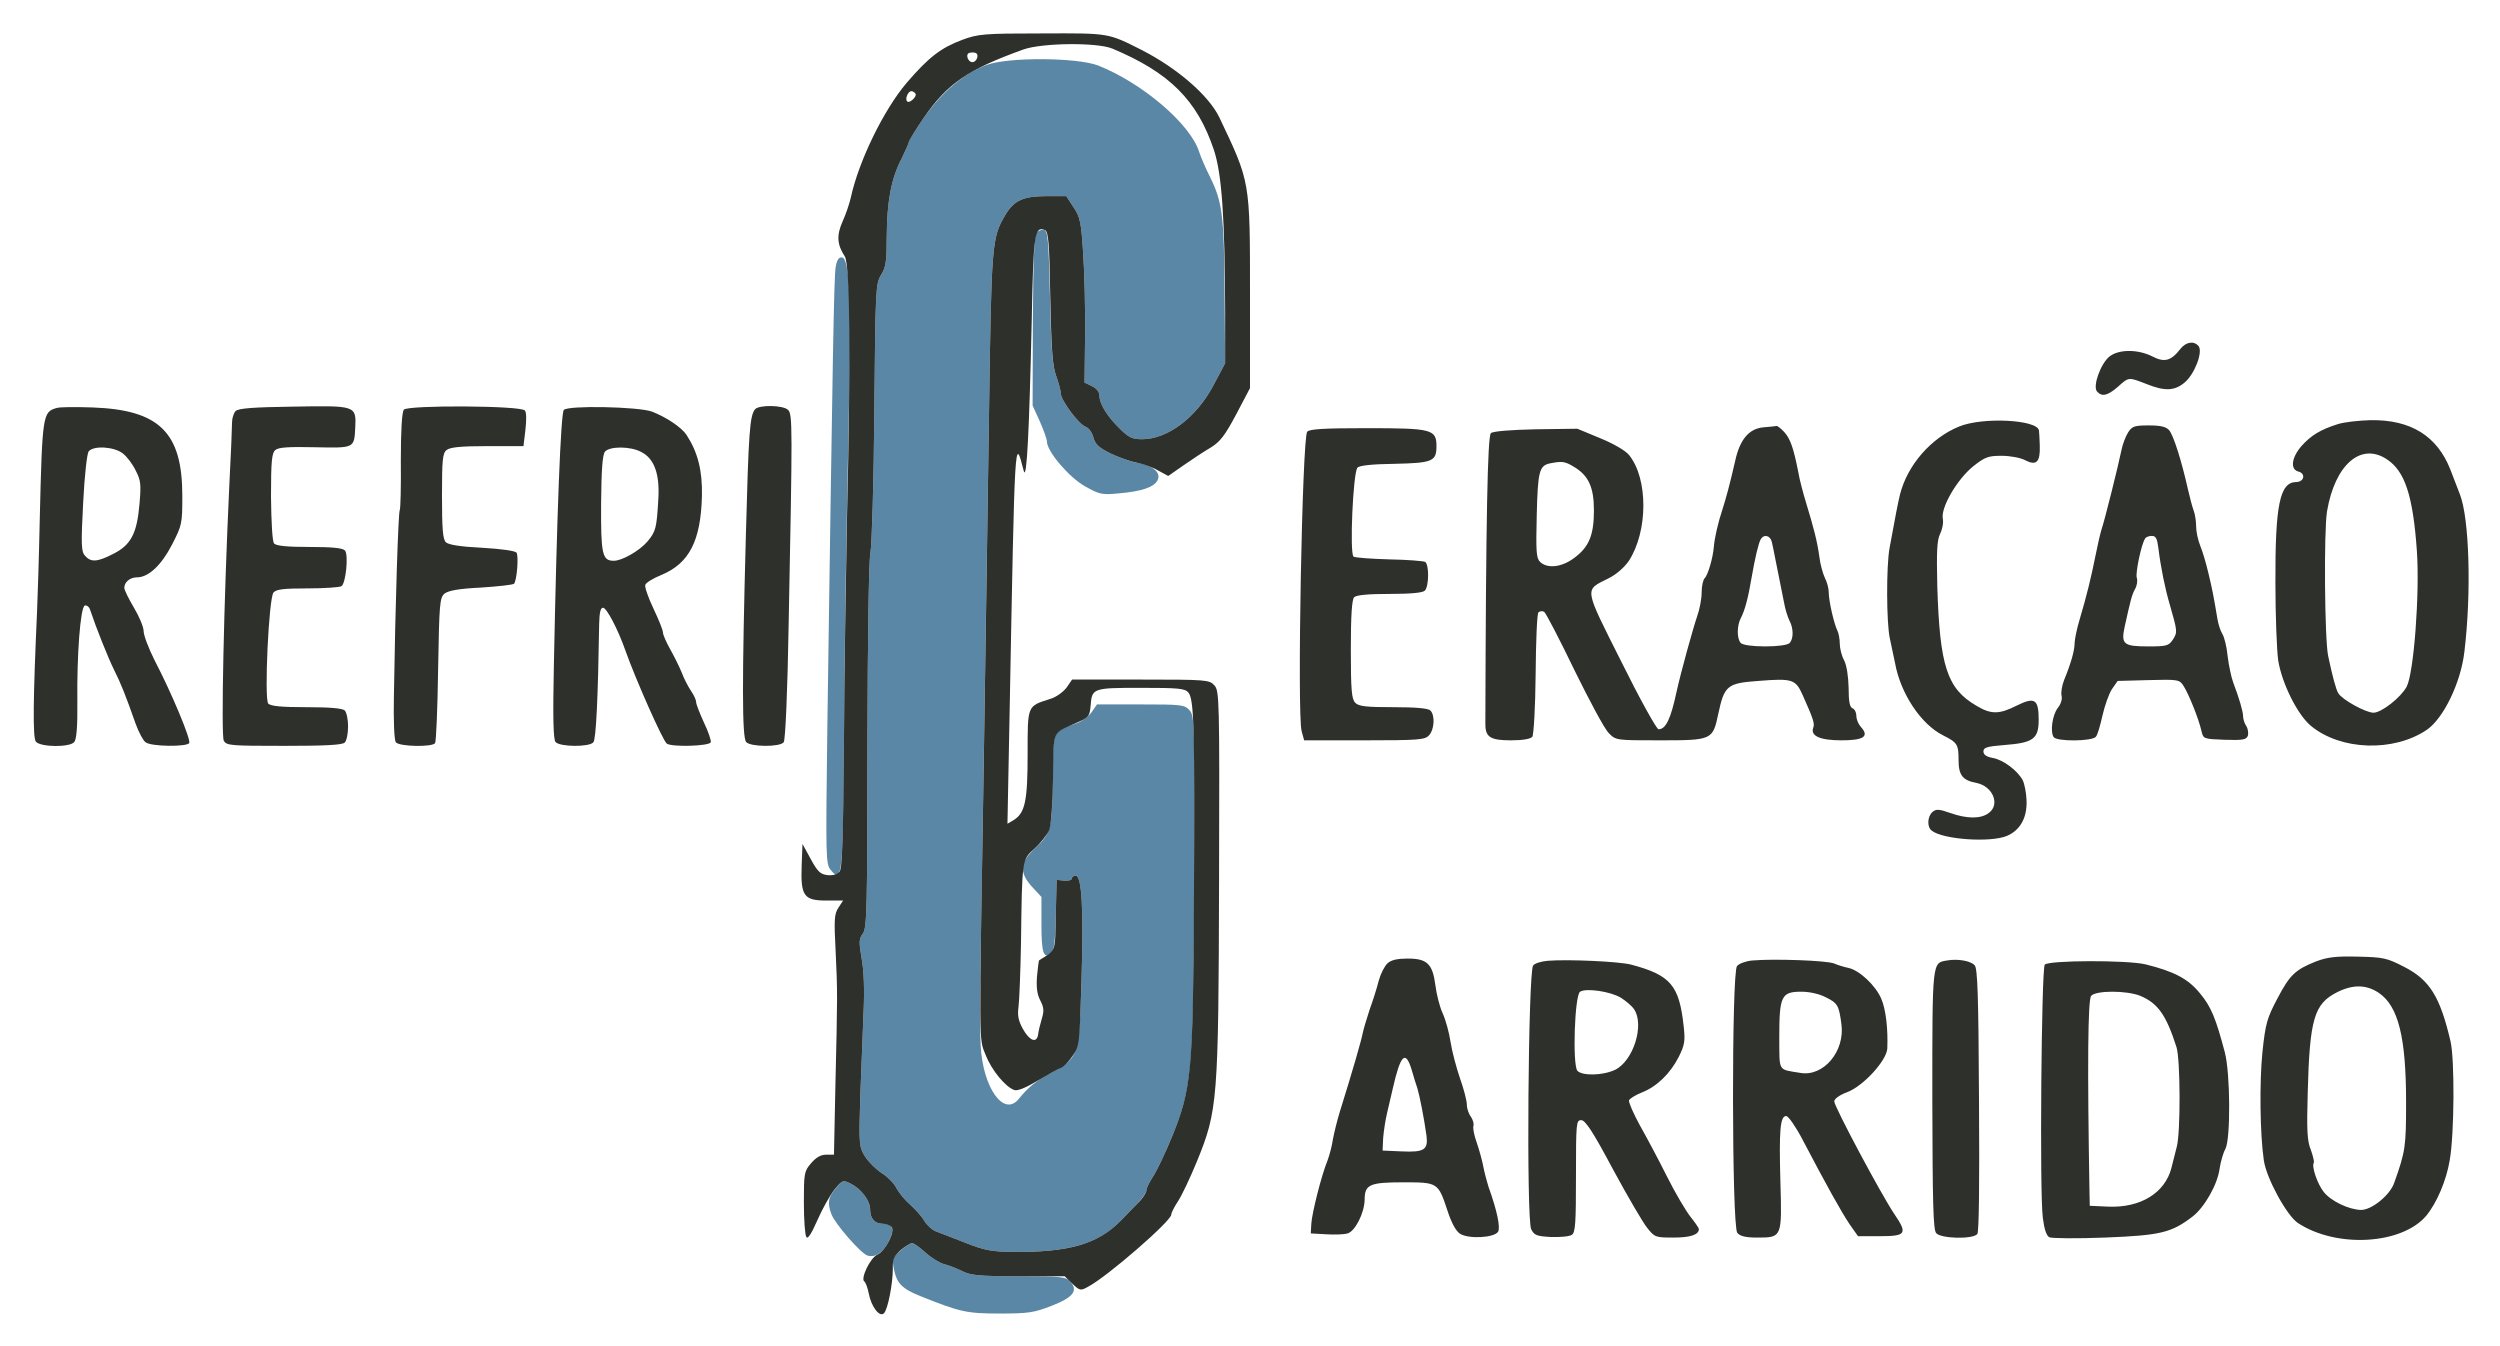
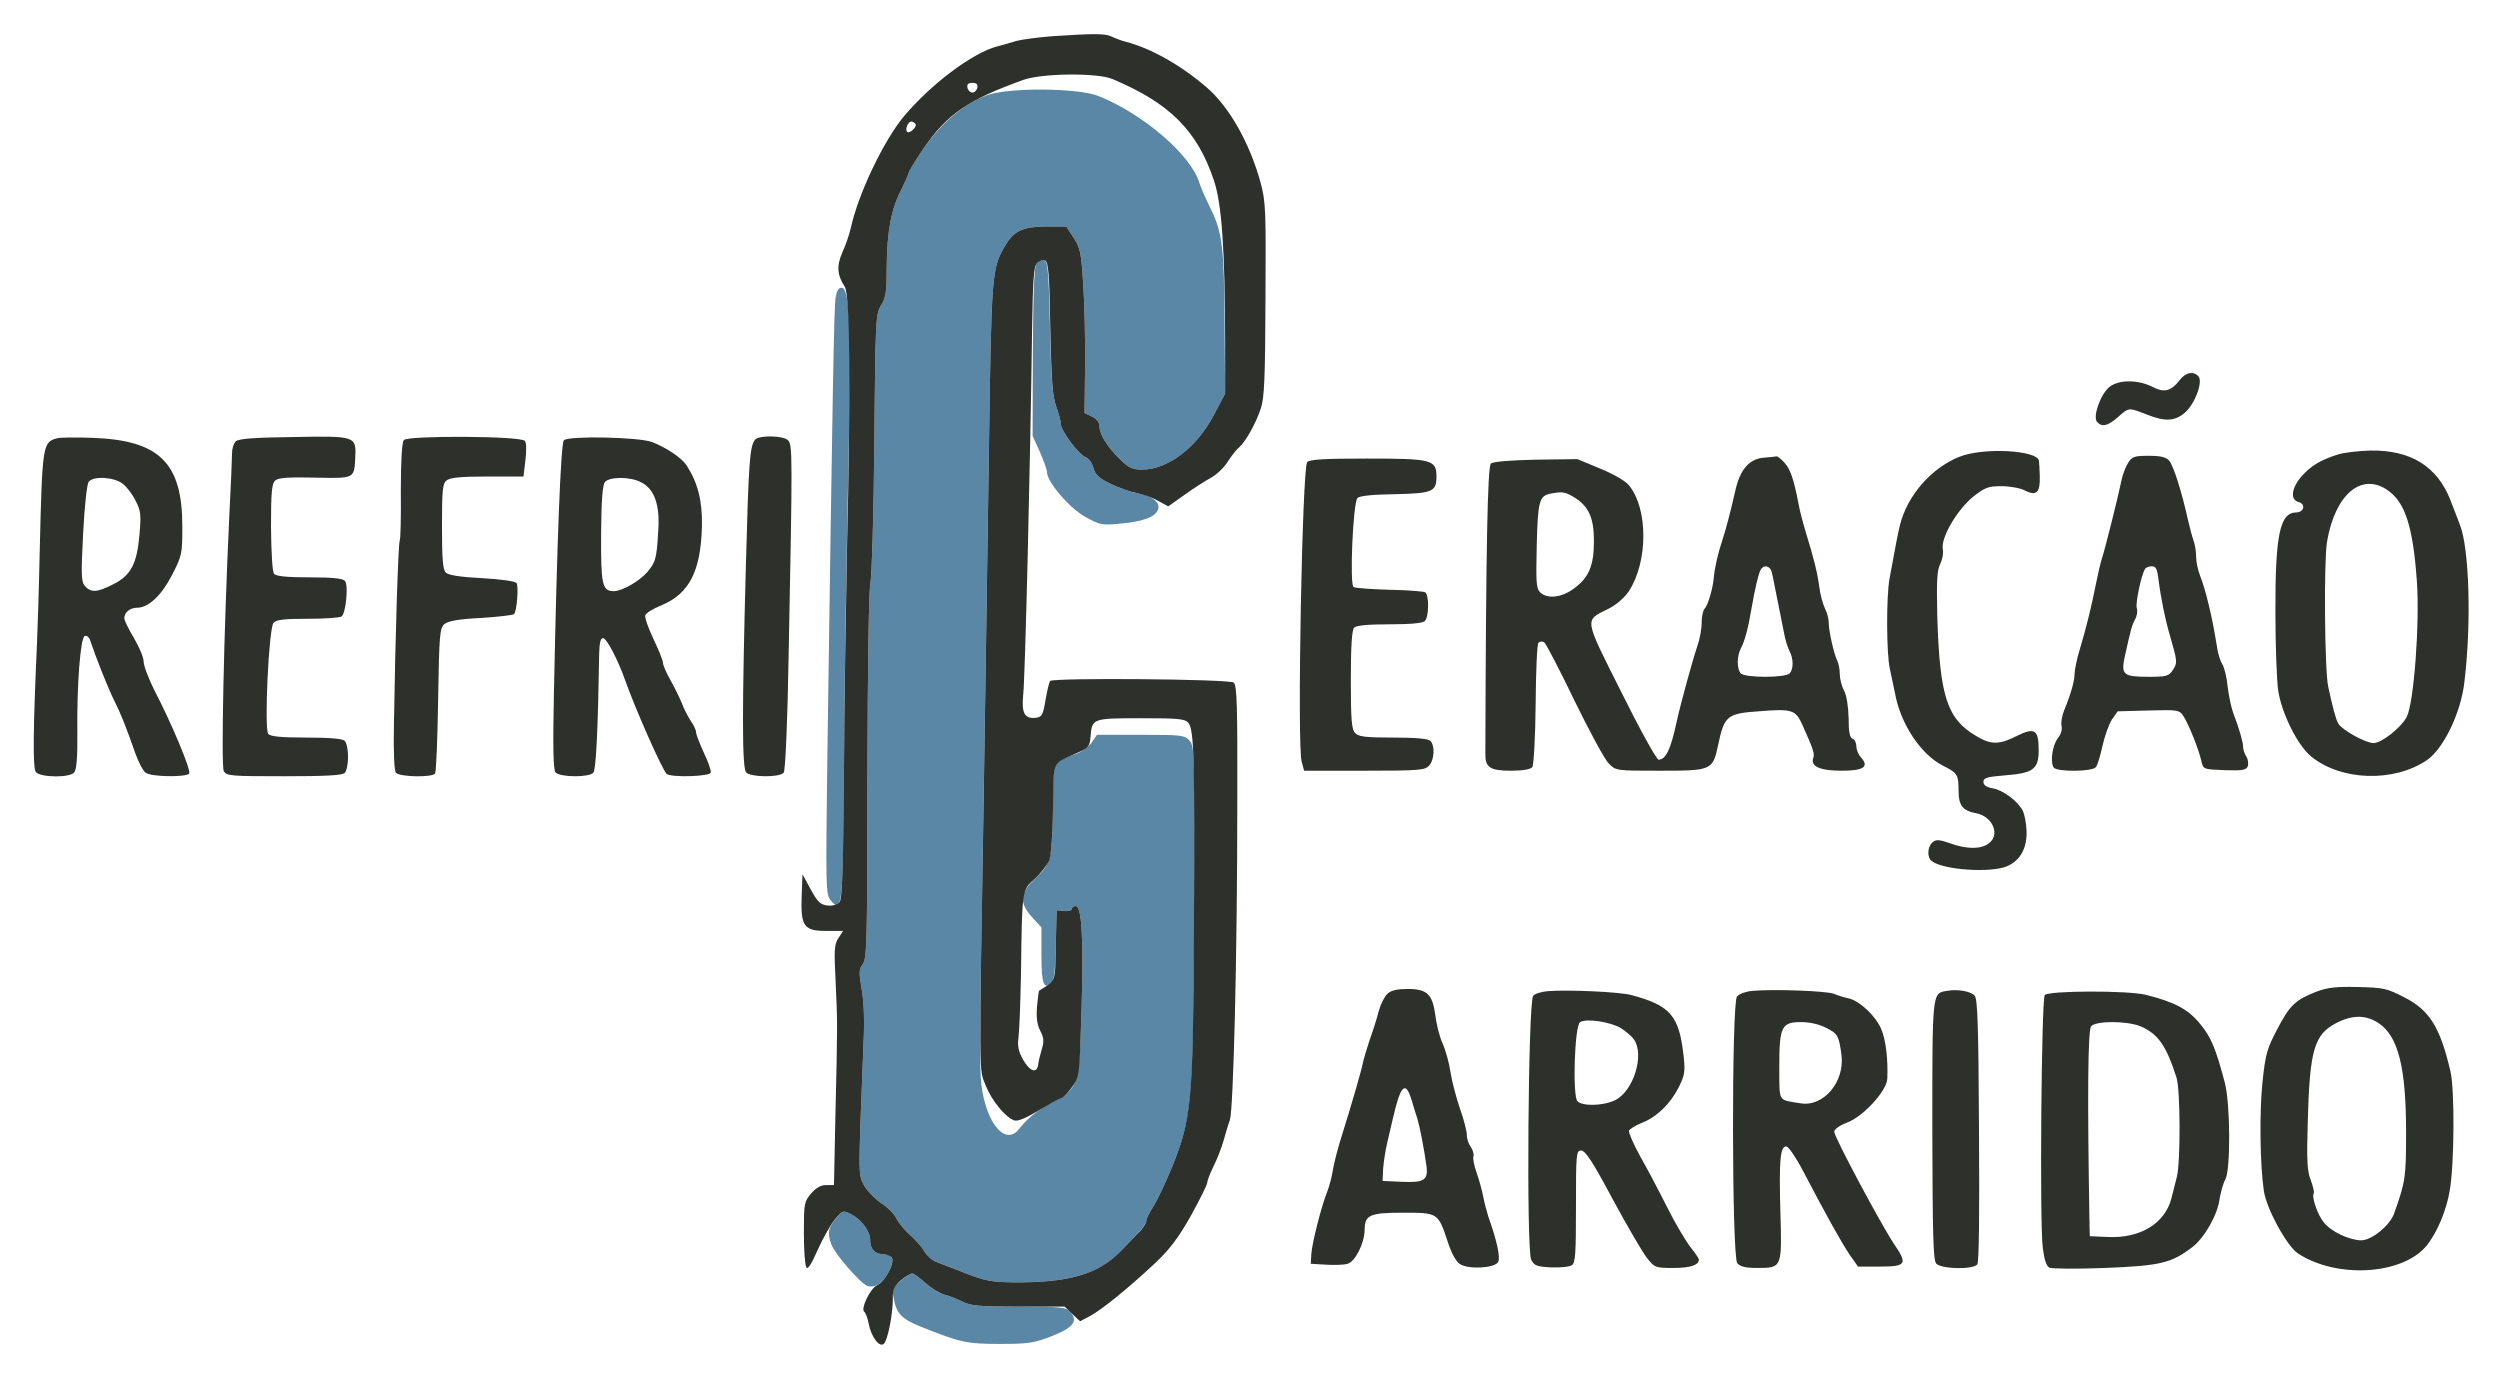
- <svg xmlns="http://www.w3.org/2000/svg" viewBox="166 67 905 487" role="img" aria-label="Refrigeração Garrido">
+ <svg xmlns="http://www.w3.org/2000/svg" viewBox="166 56 905 498" role="img" aria-label="Refrigeração Garrido">
  <g id="letra-g" transform="translate(0,950) scale(0.1,-0.1)" fill="#5B87A6">
    <path d="M5232 8595 c-81 -29 -162 -98 -227 -190 -30 -44 -55 -83 -55 -88 0 -5 -12 -32 -26 -61 -38 -72 -53 -154 -54 -280 0 -92 -3 -114 -21 -142 -19 -32 -20 -50 -24 -496 -2 -255 -9 -483 -14 -508 -6 -27 -10 -307 -11 -700 0 -591 -2 -658 -16 -679 -15 -20 -15 -31 -5 -90 8 -43 11 -111 7 -196 -3 -71 -8 -210 -12 -308 -5 -170 -4 -179 17 -213 12 -19 39 -46 60 -60 21 -13 46 -38 54 -55 9 -17 32 -45 51 -61 19 -17 42 -43 51 -59 9 -15 28 -32 42 -37 14 -5 62 -24 106 -41 68 -27 95 -32 170 -33 197 -2 307 28 384 105 17 18 47 48 66 68 19 19 35 42 35 50 0 8 11 30 24 50 13 19 44 84 69 145 73 179 77 226 80 925 2 575 1 598 -17 618 -18 20 -29 21 -177 21 l-158 0 -20 -29 c-12 -16 -38 -35 -59 -41 -82 -27 -80 -20 -81 -200 -2 -179 -7 -197 -63 -250 -56 -51 -59 -87 -14 -138 l36 -39 0 -101 c0 -102 8 -125 35 -102 11 9 15 44 17 138 l3 127 28 -3 c15 -1 27 2 27 8 0 5 6 10 14 10 22 0 29 -118 21 -379 -8 -274 -10 -280 -108 -333 -56 -30 -85 -54 -119 -96 -54 -67 -130 40 -138 193 -2 39 -3 126 -2 195 5 294 24 1522 32 2075 9 638 10 654 60 738 31 52 65 67 149 67 l71 0 26 -40 c24 -35 28 -55 35 -167 5 -71 8 -204 7 -298 l-2 -170 27 -13 c17 -8 27 -21 27 -35 0 -29 29 -76 75 -120 31 -31 45 -37 79 -37 93 0 197 79 258 194 l43 81 -2 258 c-2 278 -8 326 -53 417 -15 30 -33 71 -39 90 -32 102 -207 250 -366 313 -76 29 -324 31 -403 2z M5412 7987 c-8 -9 -12 -109 -13 -319 l-1 -306 26 -57 c14 -32 26 -65 26 -74 0 -35 80 -129 137 -161 53 -30 62 -32 123 -26 82 7 127 22 140 47 15 27 -17 55 -71 63 -24 4 -68 20 -98 34 -44 22 -56 33 -63 59 -5 18 -17 34 -28 38 -24 8 -90 96 -90 121 0 11 -8 39 -17 64 -13 35 -18 97 -22 285 -5 208 -8 240 -22 243 -9 1 -21 -3 -27 -11z M4685 7863 c-6 -35 -11 -327 -30 -1664 -6 -473 -6 -496 12 -518 41 -51 45 -22 48 446 3 434 7 667 19 1268 7 354 0 498 -25 503 -12 2 -19 -7 -24 -35z M4686 4529 c-28 -33 -32 -53 -16 -95 14 -36 106 -141 130 -149 29 -9 58 11 79 55 20 42 13 60 -24 60 -28 0 -45 19 -45 51 0 32 -31 74 -70 94 -27 14 -30 13 -54 -16z M4920 4303 c-28 -23 -31 -30 -25 -62 10 -56 29 -76 97 -103 144 -58 168 -63 288 -63 102 0 123 3 187 28 79 31 97 55 67 88 -16 17 -32 19 -186 19 -145 0 -174 3 -206 19 -20 10 -49 21 -65 25 -15 4 -45 22 -66 41 -21 19 -43 35 -49 35 -6 0 -25 -12 -42 -27z" />
  </g>
  <g id="contorno-g" transform="translate(0,950) scale(0.1,-0.1)" fill="#2E302C">
-     <path d="M5144 8686 c-78 -29 -122 -63 -202 -156 -83 -98 -173 -282 -202 -415 -5 -22 -18 -61 -30 -87 -22 -50 -20 -83 8 -126 19 -29 22 -362 8 -952 -4 -212 -10 -582 -11 -823 -3 -333 -6 -441 -16 -453 -7 -9 -25 -14 -43 -12 -26 3 -36 12 -61 58 l-30 55 -3 -79 c-4 -109 8 -126 89 -126 l61 0 -17 -26 c-15 -23 -16 -43 -10 -158 7 -147 7 -157 -1 -493 l-5 -243 -29 0 c-19 0 -36 -10 -54 -31 -25 -29 -26 -37 -26 -142 0 -62 4 -118 9 -125 5 -9 18 11 40 61 18 41 46 91 62 111 29 35 31 35 59 21 39 -20 70 -62 70 -94 0 -32 17 -51 45 -51 12 0 26 -5 32 -11 15 -15 -21 -87 -51 -101 -26 -11 -62 -88 -47 -97 5 -4 12 -23 16 -44 9 -47 39 -87 55 -71 14 14 32 107 32 161 -1 35 4 46 29 68 17 14 35 25 41 25 6 0 28 -16 49 -35 21 -19 51 -37 66 -41 16 -4 45 -15 65 -25 32 -16 61 -19 205 -19 l167 0 28 -27 c26 -25 30 -26 55 -12 70 36 303 239 303 262 0 7 11 28 24 48 13 19 44 84 69 145 75 184 78 219 80 1017 2 661 1 686 -17 706 -18 20 -28 21 -267 21 l-248 0 -20 -29 c-12 -16 -38 -35 -59 -41 -84 -27 -82 -21 -82 -199 0 -171 -9 -214 -51 -240 l-22 -13 8 413 c19 1012 18 991 51 864 11 -39 20 149 29 550 6 310 10 337 48 322 12 -5 16 -46 19 -244 4 -189 8 -247 21 -283 9 -25 17 -53 17 -64 0 -25 66 -113 90 -121 11 -4 23 -20 28 -38 7 -26 19 -37 63 -59 30 -14 72 -29 94 -33 22 -4 57 -16 77 -28 l37 -20 56 39 c30 21 74 50 98 64 34 21 51 43 92 120 l50 95 0 340 c0 413 1 404 -111 640 -38 79 -151 177 -279 243 -125 63 -117 62 -363 61 -210 0 -231 -2 -288 -23z m543 -32 c207 -87 307 -187 367 -366 29 -86 40 -246 41 -583 l0 -190 -43 -81 c-61 -115 -165 -194 -258 -194 -34 0 -48 6 -79 37 -46 44 -75 91 -75 120 0 14 -10 27 -27 35 l-27 13 2 170 c1 94 -2 227 -7 298 -7 112 -11 132 -35 167 l-26 40 -71 0 c-84 0 -118 -15 -149 -67 -50 -84 -51 -100 -60 -738 -5 -330 -13 -897 -19 -1260 -17 -1036 -18 -981 7 -1044 22 -56 72 -116 104 -127 12 -4 43 9 86 35 37 22 74 43 84 46 9 4 28 23 41 43 25 36 25 43 32 273 8 261 1 379 -21 379 -8 0 -14 -5 -14 -10 0 -6 -12 -9 -27 -8 l-28 3 -3 -127 c-3 -139 2 -125 -60 -164 -2 -1 -5 -27 -8 -58 -3 -40 0 -65 12 -88 13 -25 14 -38 5 -67 -6 -20 -12 -45 -13 -56 -5 -33 -31 -23 -55 20 -17 31 -20 49 -16 80 3 22 7 126 9 230 4 309 3 302 50 344 22 20 45 50 52 66 7 17 13 97 14 190 3 180 -7 157 93 202 36 16 40 22 43 58 5 64 7 65 182 65 137 0 159 -2 172 -17 21 -25 23 -134 20 -753 -3 -622 -9 -682 -79 -854 -25 -61 -56 -126 -69 -145 -13 -20 -24 -42 -24 -50 0 -8 -13 -29 -30 -45 -16 -17 -46 -47 -66 -68 -81 -82 -188 -112 -389 -110 -75 1 -102 6 -170 33 -44 17 -92 36 -106 41 -14 5 -33 22 -42 37 -9 16 -32 42 -51 59 -19 16 -42 44 -51 61 -8 17 -33 42 -54 55 -21 14 -48 41 -60 60 -21 34 -22 43 -17 213 4 98 9 237 12 308 4 85 1 153 -7 196 -10 59 -10 70 5 90 14 21 16 88 16 679 1 393 5 673 11 700 5 25 12 253 14 508 4 446 5 464 24 496 18 28 21 50 21 142 1 126 16 208 54 280 14 29 26 56 26 60 0 5 25 45 55 89 85 123 160 174 360 246 68 24 267 26 322 3z m-489 -31 c-2 -10 -10 -18 -18 -18 -8 0 -16 8 -18 18 -2 12 3 17 18 17 15 0 20 -5 18 -17z m-224 -132 c7 -10 -22 -37 -30 -28 -9 8 3 37 15 37 5 0 12 -4 15 -9z" />
+     <path d="M5470 8809 c-52 -4 -111 -12 -130 -17 -19 -6 -51 -15 -70 -20 -89 -23 -239 -136 -337 -252 -74 -89 -166 -281 -193 -405 -5 -22 -18 -61 -30 -87 -22 -50 -20 -83 8 -126 19 -29 22 -362 8 -952 -4 -212 -10 -582 -11 -823 -3 -333 -6 -441 -16 -453 -7 -9 -25 -14 -43 -12 -26 3 -36 12 -61 58 l-30 55 -3 -79 c-4 -109 8 -126 89 -126 l61 0 -17 -26 c-15 -23 -16 -43 -10 -158 7 -147 7 -157 -1 -493 l-5 -243 -29 0 c-19 0 -36 -10 -54 -31 -25 -29 -26 -37 -26 -142 0 -62 4 -118 9 -125 5 -9 18 11 40 61 18 41 46 91 62 111 29 35 31 35 59 21 39 -20 70 -62 70 -94 0 -32 17 -51 45 -51 12 0 26 -5 32 -11 15 -15 -21 -87 -51 -101 -26 -11 -62 -88 -47 -97 5 -4 12 -23 16 -44 9 -47 39 -87 55 -71 14 14 32 107 32 161 -1 35 4 46 29 68 17 14 35 25 41 25 6 0 28 -16 49 -35 21 -19 51 -37 66 -41 16 -4 45 -15 65 -25 32 -16 61 -19 205 -19 l167 0 28 -27 28 -26 36 19 c43 23 140 102 235 191 53 50 85 92 130 172 32 58 59 112 59 119 0 7 10 34 23 60 13 26 29 67 36 92 7 25 17 59 23 75 13 39 27 595 27 1141 1 358 -1 434 -13 443 -15 13 -652 18 -664 6 -4 -3 -11 -34 -17 -68 -9 -54 -13 -62 -33 -65 -42 -6 -55 15 -48 83 7 59 26 851 32 1314 3 189 6 237 18 249 8 8 21 12 29 9 12 -5 16 -46 19 -244 4 -189 8 -247 21 -283 9 -25 17 -53 17 -64 0 -25 66 -113 90 -121 11 -4 23 -20 28 -38 7 -26 19 -37 63 -59 30 -14 72 -29 94 -33 22 -4 57 -16 77 -28 l37 -20 58 41 c32 23 75 51 96 62 20 11 48 37 61 58 13 20 31 44 40 51 24 20 62 87 80 142 13 37 16 110 17 395 2 325 1 354 -18 424 -39 142 -113 273 -194 343 -94 81 -202 142 -294 166 -17 4 -39 13 -50 18 -21 12 -64 12 -215 2z m217 -155 c207 -87 307 -187 367 -366 29 -86 40 -246 41 -583 l0 -190 -43 -81 c-61 -115 -165 -194 -258 -194 -34 0 -48 6 -79 37 -46 44 -75 91 -75 120 0 14 -10 27 -27 35 l-27 13 2 170 c1 94 -2 227 -7 298 -7 112 -11 132 -35 167 l-26 40 -71 0 c-84 0 -118 -15 -149 -67 -50 -84 -51 -100 -60 -738 -5 -330 -13 -897 -19 -1260 -17 -1036 -18 -981 7 -1044 22 -56 72 -116 104 -127 12 -4 43 9 86 35 37 22 74 43 84 46 9 4 28 23 41 43 25 36 25 43 32 273 8 261 1 379 -21 379 -8 0 -14 -5 -14 -10 0 -6 -12 -9 -27 -8 l-28 3 -3 -127 c-3 -139 2 -125 -60 -164 -2 -1 -5 -27 -8 -58 -3 -40 0 -65 12 -88 13 -25 14 -38 5 -67 -6 -20 -12 -45 -13 -56 -5 -33 -31 -23 -55 20 -17 31 -20 49 -16 80 3 22 7 126 9 230 4 309 3 302 50 344 22 20 45 50 52 66 7 17 13 97 14 190 3 180 -7 157 93 202 36 16 40 22 43 58 5 64 7 65 182 65 137 0 159 -2 172 -17 21 -25 23 -134 20 -753 -3 -622 -9 -682 -79 -854 -25 -61 -56 -126 -69 -145 -13 -20 -24 -42 -24 -50 0 -8 -13 -29 -30 -45 -16 -17 -46 -47 -66 -68 -81 -82 -188 -112 -389 -110 -75 1 -102 6 -170 33 -44 17 -92 36 -106 41 -14 5 -33 22 -42 37 -9 16 -32 42 -51 59 -19 16 -42 44 -51 61 -8 17 -33 42 -54 55 -21 14 -48 41 -60 60 -21 34 -22 43 -17 213 4 98 9 237 12 308 4 85 1 153 -7 196 -10 59 -10 70 5 90 14 21 16 88 16 679 1 393 5 673 11 700 5 25 12 253 14 508 4 446 5 464 24 496 18 28 21 50 21 142 1 126 16 208 54 280 14 29 26 56 26 60 0 5 25 45 55 89 85 123 160 174 360 246 68 24 267 26 322 3z m-489 -31 c-2 -10 -10 -18 -18 -18 -8 0 -16 8 -18 18 -2 12 3 17 18 17 15 0 20 -5 18 -17z m-224 -132 c7 -10 -22 -37 -30 -28 -9 8 3 37 15 37 5 0 12 -4 15 -9z" />
  </g>
  <g id="palavra-refrigeracao" transform="translate(0,950) scale(0.1,-0.1)" fill="#2E302C">
    <path d="M9553 7567 c-34 -44 -58 -50 -102 -27 -52 26 -120 26 -154 0 -32 -25 -62 -107 -46 -127 18 -20 38 -16 76 17 40 36 38 35 103 10 67 -27 102 -25 138 5 37 31 67 111 51 132 -17 20 -45 16 -66 -10z M1865 7353 c-50 -14 -52 -24 -61 -400 -3 -144 -8 -297 -10 -340 -14 -310 -16 -454 -4 -468 17 -20 123 -21 139 -1 8 10 12 57 11 143 -2 173 11 345 27 351 7 2 16 -5 19 -15 22 -66 66 -176 87 -218 25 -50 41 -90 78 -195 11 -30 27 -61 36 -67 20 -16 149 -17 158 -3 7 12 -63 180 -126 301 -21 42 -39 89 -39 104 0 15 -16 53 -35 85 -19 32 -35 64 -35 72 0 21 21 38 46 38 41 0 88 43 127 119 36 70 37 76 37 176 0 230 -83 311 -324 320 -61 2 -120 2 -131 -2z m239 -164 c15 -11 36 -39 47 -62 19 -36 20 -51 14 -121 -9 -107 -31 -149 -95 -181 -58 -30 -81 -31 -102 -7 -14 15 -15 39 -7 191 5 101 14 179 20 187 18 22 92 17 123 -7z M2513 7342 c-7 -7 -13 -26 -13 -41 0 -15 -4 -119 -10 -231 -20 -422 -30 -901 -20 -921 10 -18 23 -19 218 -19 149 0 211 3 220 12 7 7 12 33 12 58 0 25 -5 51 -12 58 -8 8 -54 12 -139 12 -93 0 -129 4 -138 13 -15 19 2 382 19 402 10 12 38 15 124 15 61 0 116 4 122 8 16 10 26 113 13 129 -8 9 -44 13 -129 13 -82 0 -121 4 -128 13 -6 7 -10 75 -11 169 0 129 3 159 16 169 11 10 50 12 143 10 144 -3 142 -4 146 71 4 80 2 80 -224 76 -145 -2 -199 -6 -209 -16z M3122 7347 c-7 -9 -11 -73 -11 -184 1 -95 -1 -175 -4 -180 -5 -8 -16 -336 -21 -668 -2 -93 1 -165 7 -172 12 -16 133 -18 142 -3 4 6 9 127 11 268 4 238 6 258 23 273 14 11 51 18 132 22 62 4 116 10 120 14 10 12 17 99 9 112 -4 7 -55 14 -124 18 -81 4 -122 11 -132 20 -11 11 -14 49 -14 167 0 131 2 156 17 167 12 10 51 14 147 14 l131 0 7 59 c4 34 4 64 -2 70 -14 18 -424 20 -438 3z M3701 7346 c-11 -13 -25 -372 -36 -925 -4 -189 -2 -268 6 -277 15 -18 123 -19 137 -1 10 11 17 169 21 430 1 40 5 57 14 57 13 0 54 -78 81 -155 36 -102 136 -328 150 -337 19 -13 154 -9 159 5 2 6 -9 39 -25 72 -15 33 -28 66 -28 73 0 8 -8 26 -18 40 -10 15 -26 45 -34 67 -9 22 -28 60 -42 85 -14 25 -26 52 -26 60 0 9 -16 48 -35 88 -19 40 -32 78 -29 85 3 8 29 24 59 36 100 42 142 123 146 286 2 92 -15 158 -56 221 -18 27 -73 64 -125 84 -50 18 -305 23 -319 6z m280 -152 c48 -24 68 -81 62 -173 -6 -103 -9 -115 -39 -151 -29 -34 -92 -70 -122 -70 -42 0 -47 23 -46 207 1 122 5 177 14 188 17 20 92 20 131 -1z M4393 7348 c-19 -24 -23 -83 -33 -458 -14 -523 -14 -728 1 -746 15 -18 122 -19 136 -1 6 7 14 184 18 432 14 714 14 755 -2 771 -18 18 -107 19 -120 2z M8752 7286 c-101 -41 -187 -139 -214 -246 -8 -33 -16 -75 -38 -195 -12 -68 -11 -270 1 -325 5 -25 14 -65 19 -90 20 -111 94 -222 174 -262 52 -26 56 -33 56 -90 0 -54 15 -73 64 -82 61 -12 88 -80 44 -110 -29 -21 -79 -20 -138 1 -40 14 -51 15 -64 4 -19 -16 -21 -55 -3 -68 40 -32 212 -44 272 -19 49 21 74 67 71 130 -1 28 -8 61 -14 72 -19 35 -70 73 -107 80 -24 4 -35 12 -35 24 0 14 13 18 76 23 104 8 124 22 124 91 0 75 -14 84 -79 52 -63 -32 -93 -33 -146 -1 -107 62 -133 144 -142 432 -3 129 -1 167 10 190 8 16 13 40 10 55 -8 41 52 143 110 190 43 34 55 38 103 38 30 0 69 -7 85 -16 41 -21 55 -7 53 53 -1 26 -2 51 -3 55 -7 39 -204 49 -289 14z M10124 7295 c-64 -20 -98 -41 -133 -80 -36 -42 -41 -84 -11 -92 28 -7 21 -38 -8 -38 -59 -1 -76 -81 -75 -365 0 -118 5 -244 10 -280 13 -83 70 -198 119 -238 108 -89 299 -95 419 -14 60 41 123 170 136 282 26 214 18 483 -16 570 -7 19 -23 60 -35 91 -48 121 -143 180 -288 178 -42 -1 -95 -7 -118 -14z m177 -128 c65 -43 94 -132 108 -330 11 -154 -11 -445 -37 -493 -21 -39 -91 -94 -120 -94 -28 0 -113 47 -127 70 -9 14 -21 60 -37 135 -13 58 -16 458 -4 525 29 169 123 250 217 187z M8043 7283 c-52 -5 -85 -44 -102 -123 -19 -83 -32 -131 -46 -175 -16 -48 -28 -101 -31 -135 -3 -39 -21 -101 -33 -113 -6 -6 -11 -29 -11 -51 0 -23 -7 -61 -16 -86 -16 -47 -60 -206 -75 -275 -21 -98 -39 -135 -65 -135 -7 0 -67 108 -135 245 -137 273 -134 257 -47 301 29 14 58 40 74 63 70 107 71 298 1 384 -13 16 -56 41 -105 61 l-82 34 -150 -2 c-92 -2 -155 -7 -163 -14 -12 -10 -18 -315 -20 -1049 -1 -51 16 -63 93 -63 42 0 71 5 77 13 5 6 11 108 12 227 1 118 5 218 10 223 5 5 14 6 21 2 6 -4 55 -98 109 -210 55 -112 110 -215 125 -229 25 -26 27 -26 183 -26 191 0 193 1 213 95 22 103 32 112 145 120 125 10 135 6 161 -52 38 -85 44 -103 38 -117 -11 -30 24 -46 102 -46 81 0 102 14 70 49 -9 10 -16 27 -16 40 0 12 -6 24 -14 27 -10 4 -14 25 -14 74 -1 42 -7 81 -16 99 -9 16 -16 44 -16 61 0 16 -4 38 -9 48 -12 24 -31 107 -31 138 0 14 -6 37 -14 52 -7 15 -17 50 -20 77 -8 57 -20 103 -48 195 -11 36 -24 85 -28 110 -17 87 -29 122 -51 146 -12 13 -25 23 -28 22 -3 -1 -25 -3 -48 -5z m-685 -143 c53 -32 72 -74 72 -158 0 -90 -18 -133 -73 -173 -45 -33 -96 -38 -122 -13 -14 14 -15 38 -12 170 4 160 9 179 50 187 42 8 52 7 85 -13z m716 -272 c3 -13 8 -36 11 -53 8 -40 22 -109 33 -165 4 -25 14 -55 20 -67 15 -28 15 -66 0 -81 -7 -7 -42 -12 -88 -12 -46 0 -81 5 -88 12 -15 15 -15 63 0 91 14 26 27 75 38 142 13 75 26 130 34 143 12 20 35 13 40 -10z M9364 7265 c-9 -14 -20 -43 -24 -63 -13 -63 -61 -255 -72 -287 -5 -16 -15 -59 -22 -95 -16 -80 -32 -146 -57 -230 -11 -36 -19 -76 -19 -89 0 -26 -13 -72 -38 -133 -8 -20 -12 -46 -9 -57 3 -12 -3 -31 -14 -44 -19 -25 -28 -84 -15 -105 10 -17 140 -16 153 1 6 6 16 41 24 77 8 35 23 78 34 95 l21 30 111 3 c109 3 113 2 128 -22 18 -28 54 -117 64 -161 7 -30 7 -30 84 -33 65 -2 78 0 84 14 3 9 1 25 -5 35 -7 10 -12 26 -12 36 0 17 -14 65 -36 123 -7 19 -16 62 -20 95 -3 33 -12 69 -19 80 -7 11 -15 36 -18 55 -14 84 -19 109 -33 167 -8 34 -21 78 -29 97 -8 20 -15 51 -15 70 0 19 -4 45 -9 58 -5 13 -14 48 -21 78 -22 99 -52 195 -68 213 -11 12 -30 17 -73 17 -52 0 -61 -3 -75 -25z m109 -417 c9 -73 25 -151 42 -208 27 -94 28 -99 11 -125 -15 -23 -23 -25 -90 -25 -89 0 -98 8 -85 70 22 99 26 116 38 138 7 12 10 31 6 41 -5 17 16 119 30 141 3 6 14 10 25 10 14 0 19 -10 23 -42z M6392 7267 c-18 -22 -37 -1024 -20 -1084 l9 -33 218 0 c198 0 219 2 234 18 20 22 22 73 5 90 -8 8 -53 12 -134 12 -98 0 -126 3 -138 16 -13 13 -16 45 -16 193 0 124 4 181 12 189 8 8 51 12 128 12 77 0 120 4 128 12 15 15 16 94 1 104 -6 3 -64 8 -129 9 -66 2 -124 6 -130 10 -15 9 -2 305 14 322 7 8 54 13 135 14 137 3 151 9 151 64 0 61 -17 65 -251 65 -157 0 -209 -3 -217 -13z" />
  </g>
  <g id="palavra-garrido" transform="translate(0,950) scale(0.1,-0.1)" fill="#2E302C">
    <path d="M10045 5350 c-76 -30 -96 -49 -141 -135 -37 -70 -43 -89 -54 -194 -11 -110 -9 -294 5 -391 9 -65 83 -200 123 -227 139 -92 376 -79 465 26 38 46 73 128 85 201 17 97 18 365 3 430 -38 163 -76 223 -168 270 -62 32 -75 35 -168 37 -79 2 -110 -2 -150 -17z m226 -114 c71 -48 99 -161 99 -395 0 -162 -2 -178 -43 -293 -15 -44 -81 -98 -120 -98 -44 1 -109 32 -135 65 -23 29 -45 93 -36 106 2 4 -3 25 -11 47 -13 32 -15 70 -11 208 7 265 23 320 106 362 58 29 106 28 151 -2z M6683 5343 c-11 -10 -25 -38 -32 -63 -6 -25 -21 -72 -33 -105 -11 -33 -22 -71 -25 -85 -4 -23 -36 -135 -83 -285 -10 -33 -21 -78 -25 -100 -3 -22 -12 -56 -19 -75 -23 -56 -57 -193 -59 -230 l-2 -35 54 -3 c30 -2 66 -1 79 3 27 7 61 73 62 122 0 55 18 63 139 63 126 0 127 0 161 -103 14 -43 30 -73 45 -83 31 -20 124 -15 138 7 9 15 -3 75 -35 164 -5 17 -14 48 -18 70 -4 22 -15 62 -24 88 -10 27 -15 55 -12 62 2 7 -2 21 -9 32 -8 10 -15 30 -15 44 0 14 -11 57 -25 96 -13 38 -29 98 -34 131 -5 34 -18 81 -29 105 -11 24 -22 69 -26 101 -10 77 -30 96 -100 96 -37 0 -60 -5 -73 -17z m87 -385 c7 -24 16 -54 21 -68 8 -26 24 -107 33 -172 6 -50 -8 -60 -91 -56 l-68 3 2 45 c2 25 8 65 14 90 6 25 15 65 21 90 28 123 46 140 68 68z M7263 5352 c-23 -2 -47 -9 -53 -17 -18 -22 -25 -921 -7 -955 11 -22 20 -25 72 -28 33 -1 67 2 75 8 13 8 15 43 15 212 0 194 1 203 19 203 15 0 42 -41 115 -178 53 -98 109 -194 124 -212 27 -34 30 -35 95 -35 61 0 92 10 92 31 0 3 -14 24 -31 45 -17 22 -55 86 -84 144 -29 58 -73 141 -98 185 -24 44 -42 85 -40 92 3 6 23 19 46 28 54 21 103 68 134 129 21 42 24 57 18 110 -16 149 -47 186 -190 224 -40 11 -224 20 -302 14z m265 -134 c17 -11 39 -29 47 -41 39 -56 -2 -188 -69 -220 -45 -21 -119 -22 -136 -3 -18 23 -10 274 10 286 22 14 110 1 148 -22z M8003 5353 c-23 -2 -47 -11 -55 -20 -20 -24 -19 -942 1 -966 10 -12 30 -17 72 -17 90 0 90 0 84 203 -5 185 -1 237 21 237 8 0 35 -39 60 -87 86 -164 139 -259 169 -304 l31 -44 79 0 c96 0 101 9 52 81 -46 68 -217 388 -217 407 0 9 19 23 46 33 59 22 143 114 146 158 3 70 -5 142 -22 181 -20 47 -78 102 -118 111 -15 3 -38 10 -52 16 -25 11 -219 18 -297 11z m266 -133 c43 -21 48 -29 57 -98 13 -98 -65 -190 -148 -176 -84 14 -76 1 -77 131 0 148 8 163 80 163 30 0 65 -8 88 -20z M8708 5353 c-54 -9 -53 1 -53 -503 1 -376 3 -471 14 -484 17 -20 133 -23 149 -3 6 8 8 181 6 486 -2 377 -5 477 -16 487 -15 16 -62 24 -100 17z M9062 5338 c-12 -16 -19 -828 -7 -916 5 -41 13 -66 24 -71 9 -4 99 -5 201 -1 200 8 240 17 317 76 43 33 91 117 98 174 4 25 13 57 21 71 19 36 18 272 -2 349 -33 125 -50 166 -90 214 -43 53 -93 79 -197 105 -67 16 -351 15 -365 -1z m346 -113 c64 -27 94 -70 131 -186 14 -44 15 -308 1 -360 -5 -22 -15 -57 -20 -79 -24 -89 -112 -143 -228 -138 l-67 3 -1 45 c-8 465 -6 701 6 715 17 20 128 20 178 0z" />
  </g>
</svg>
